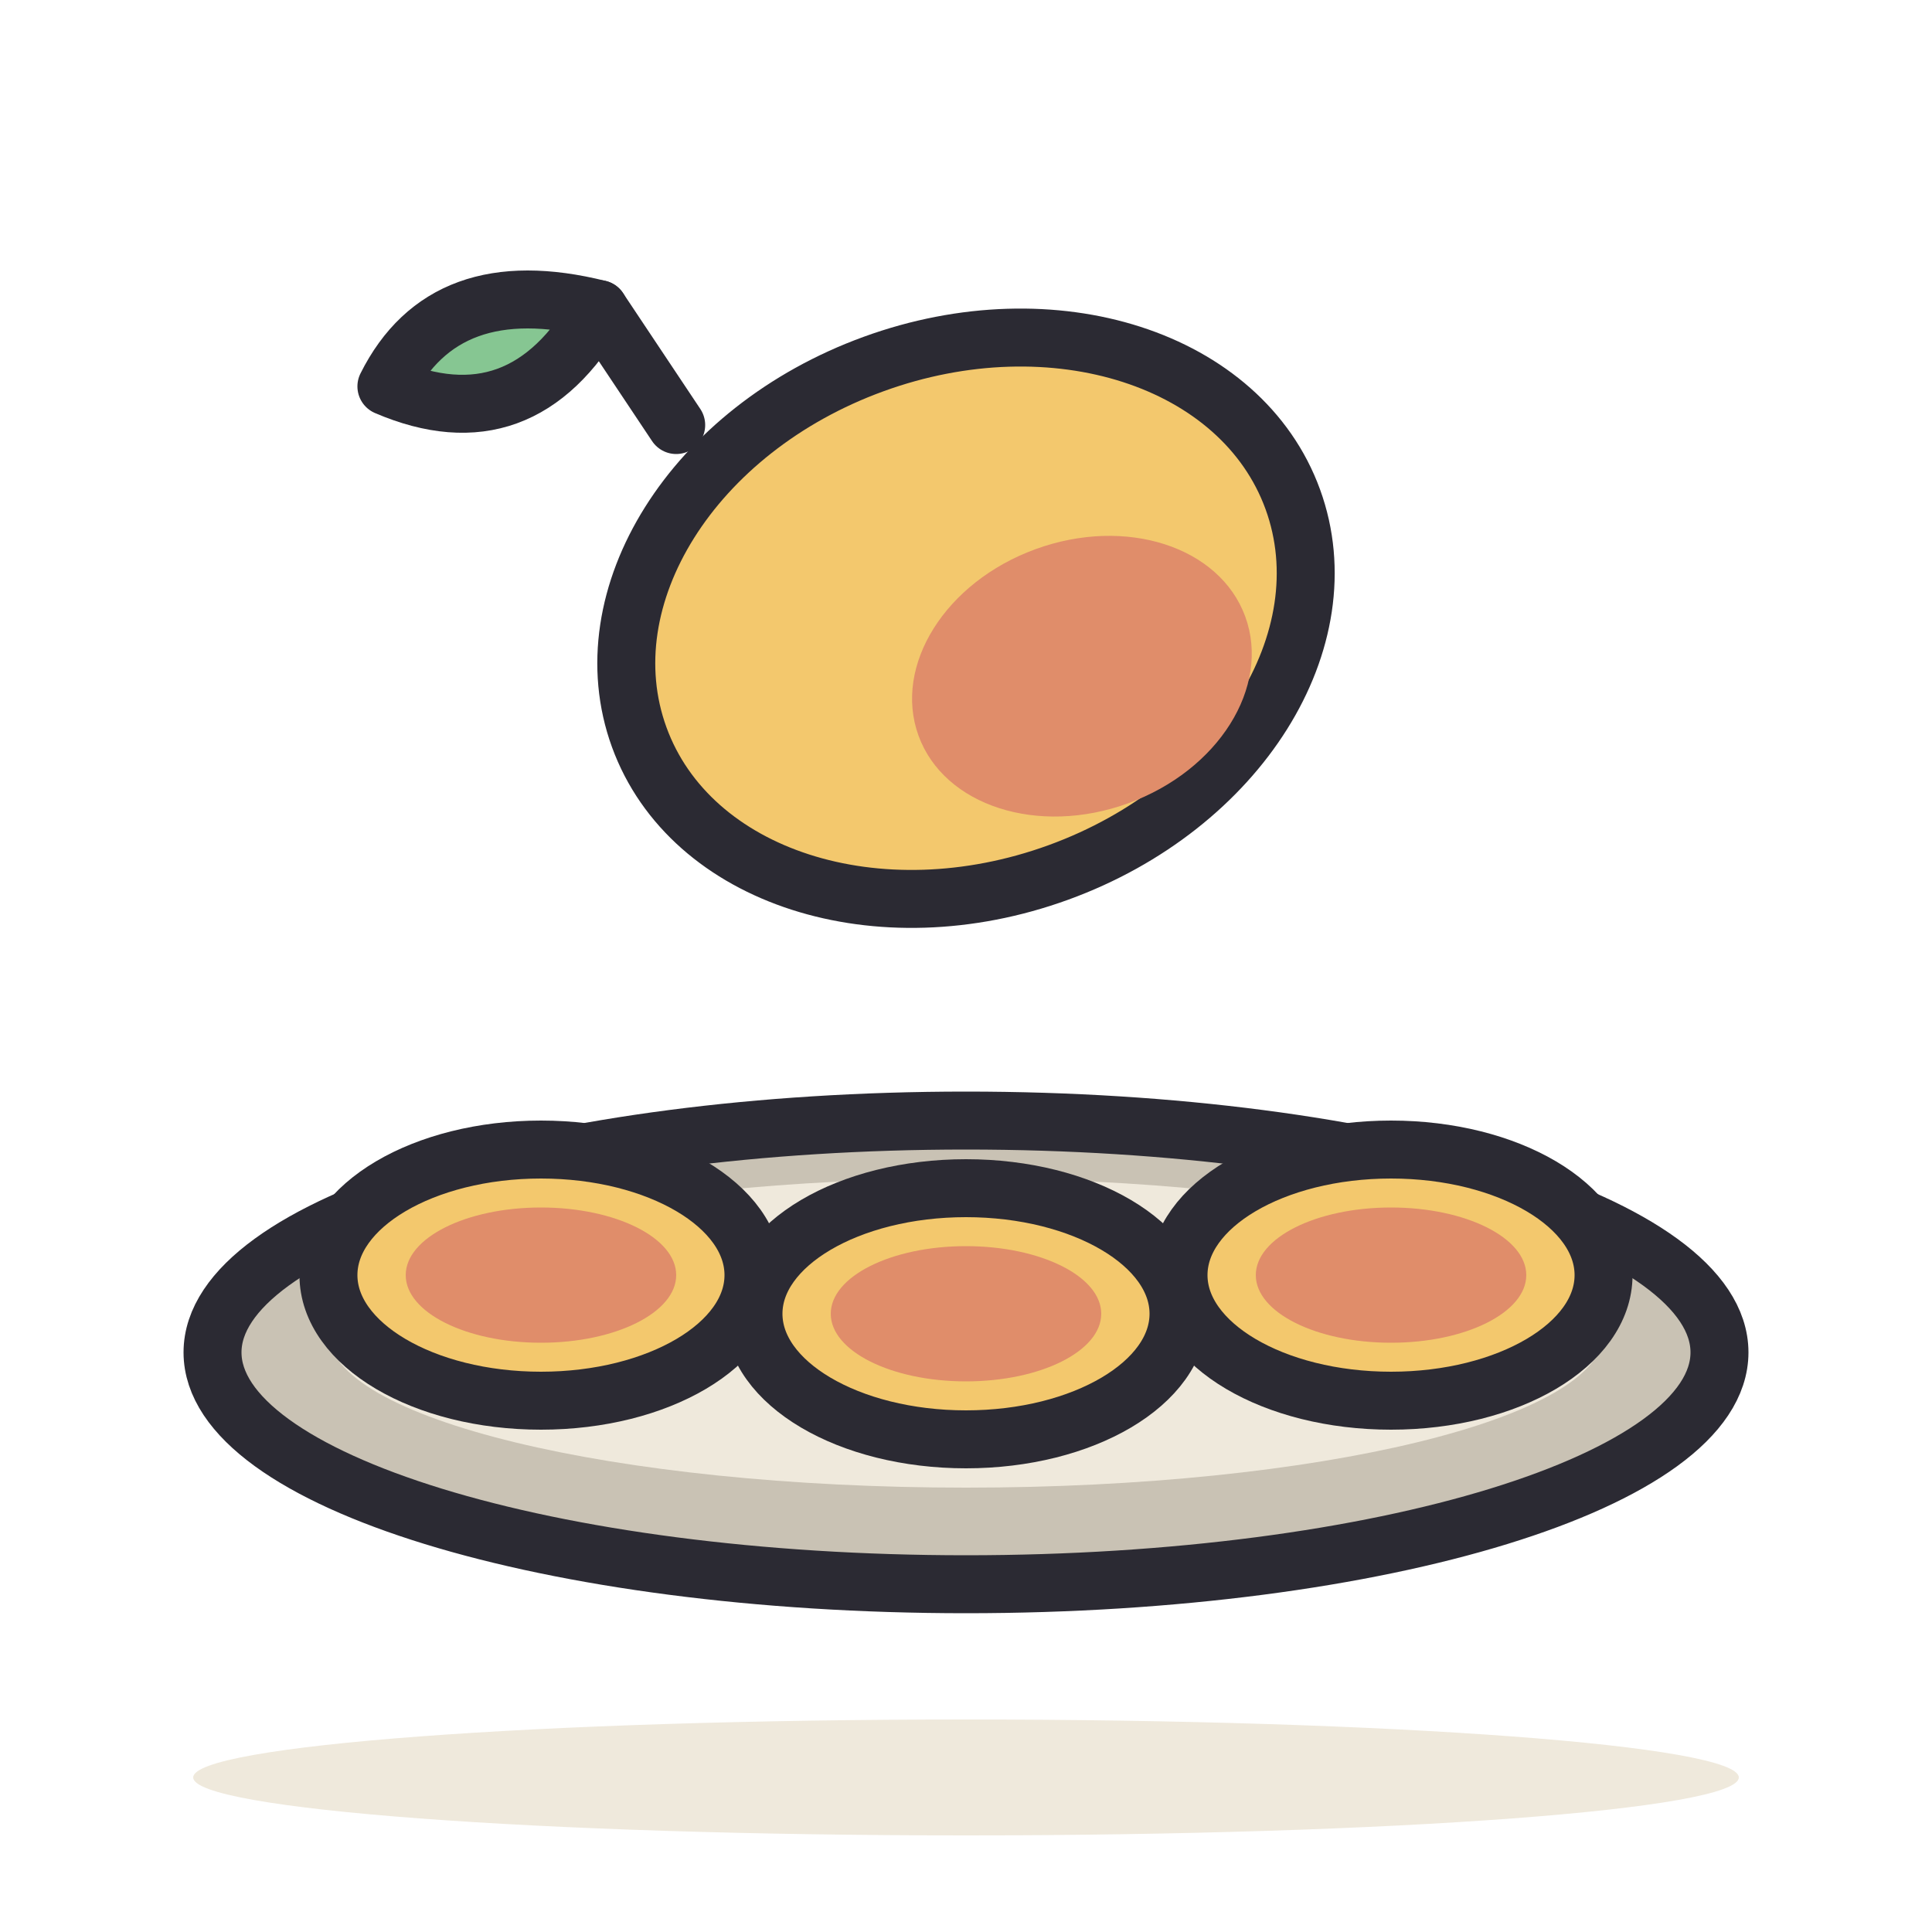
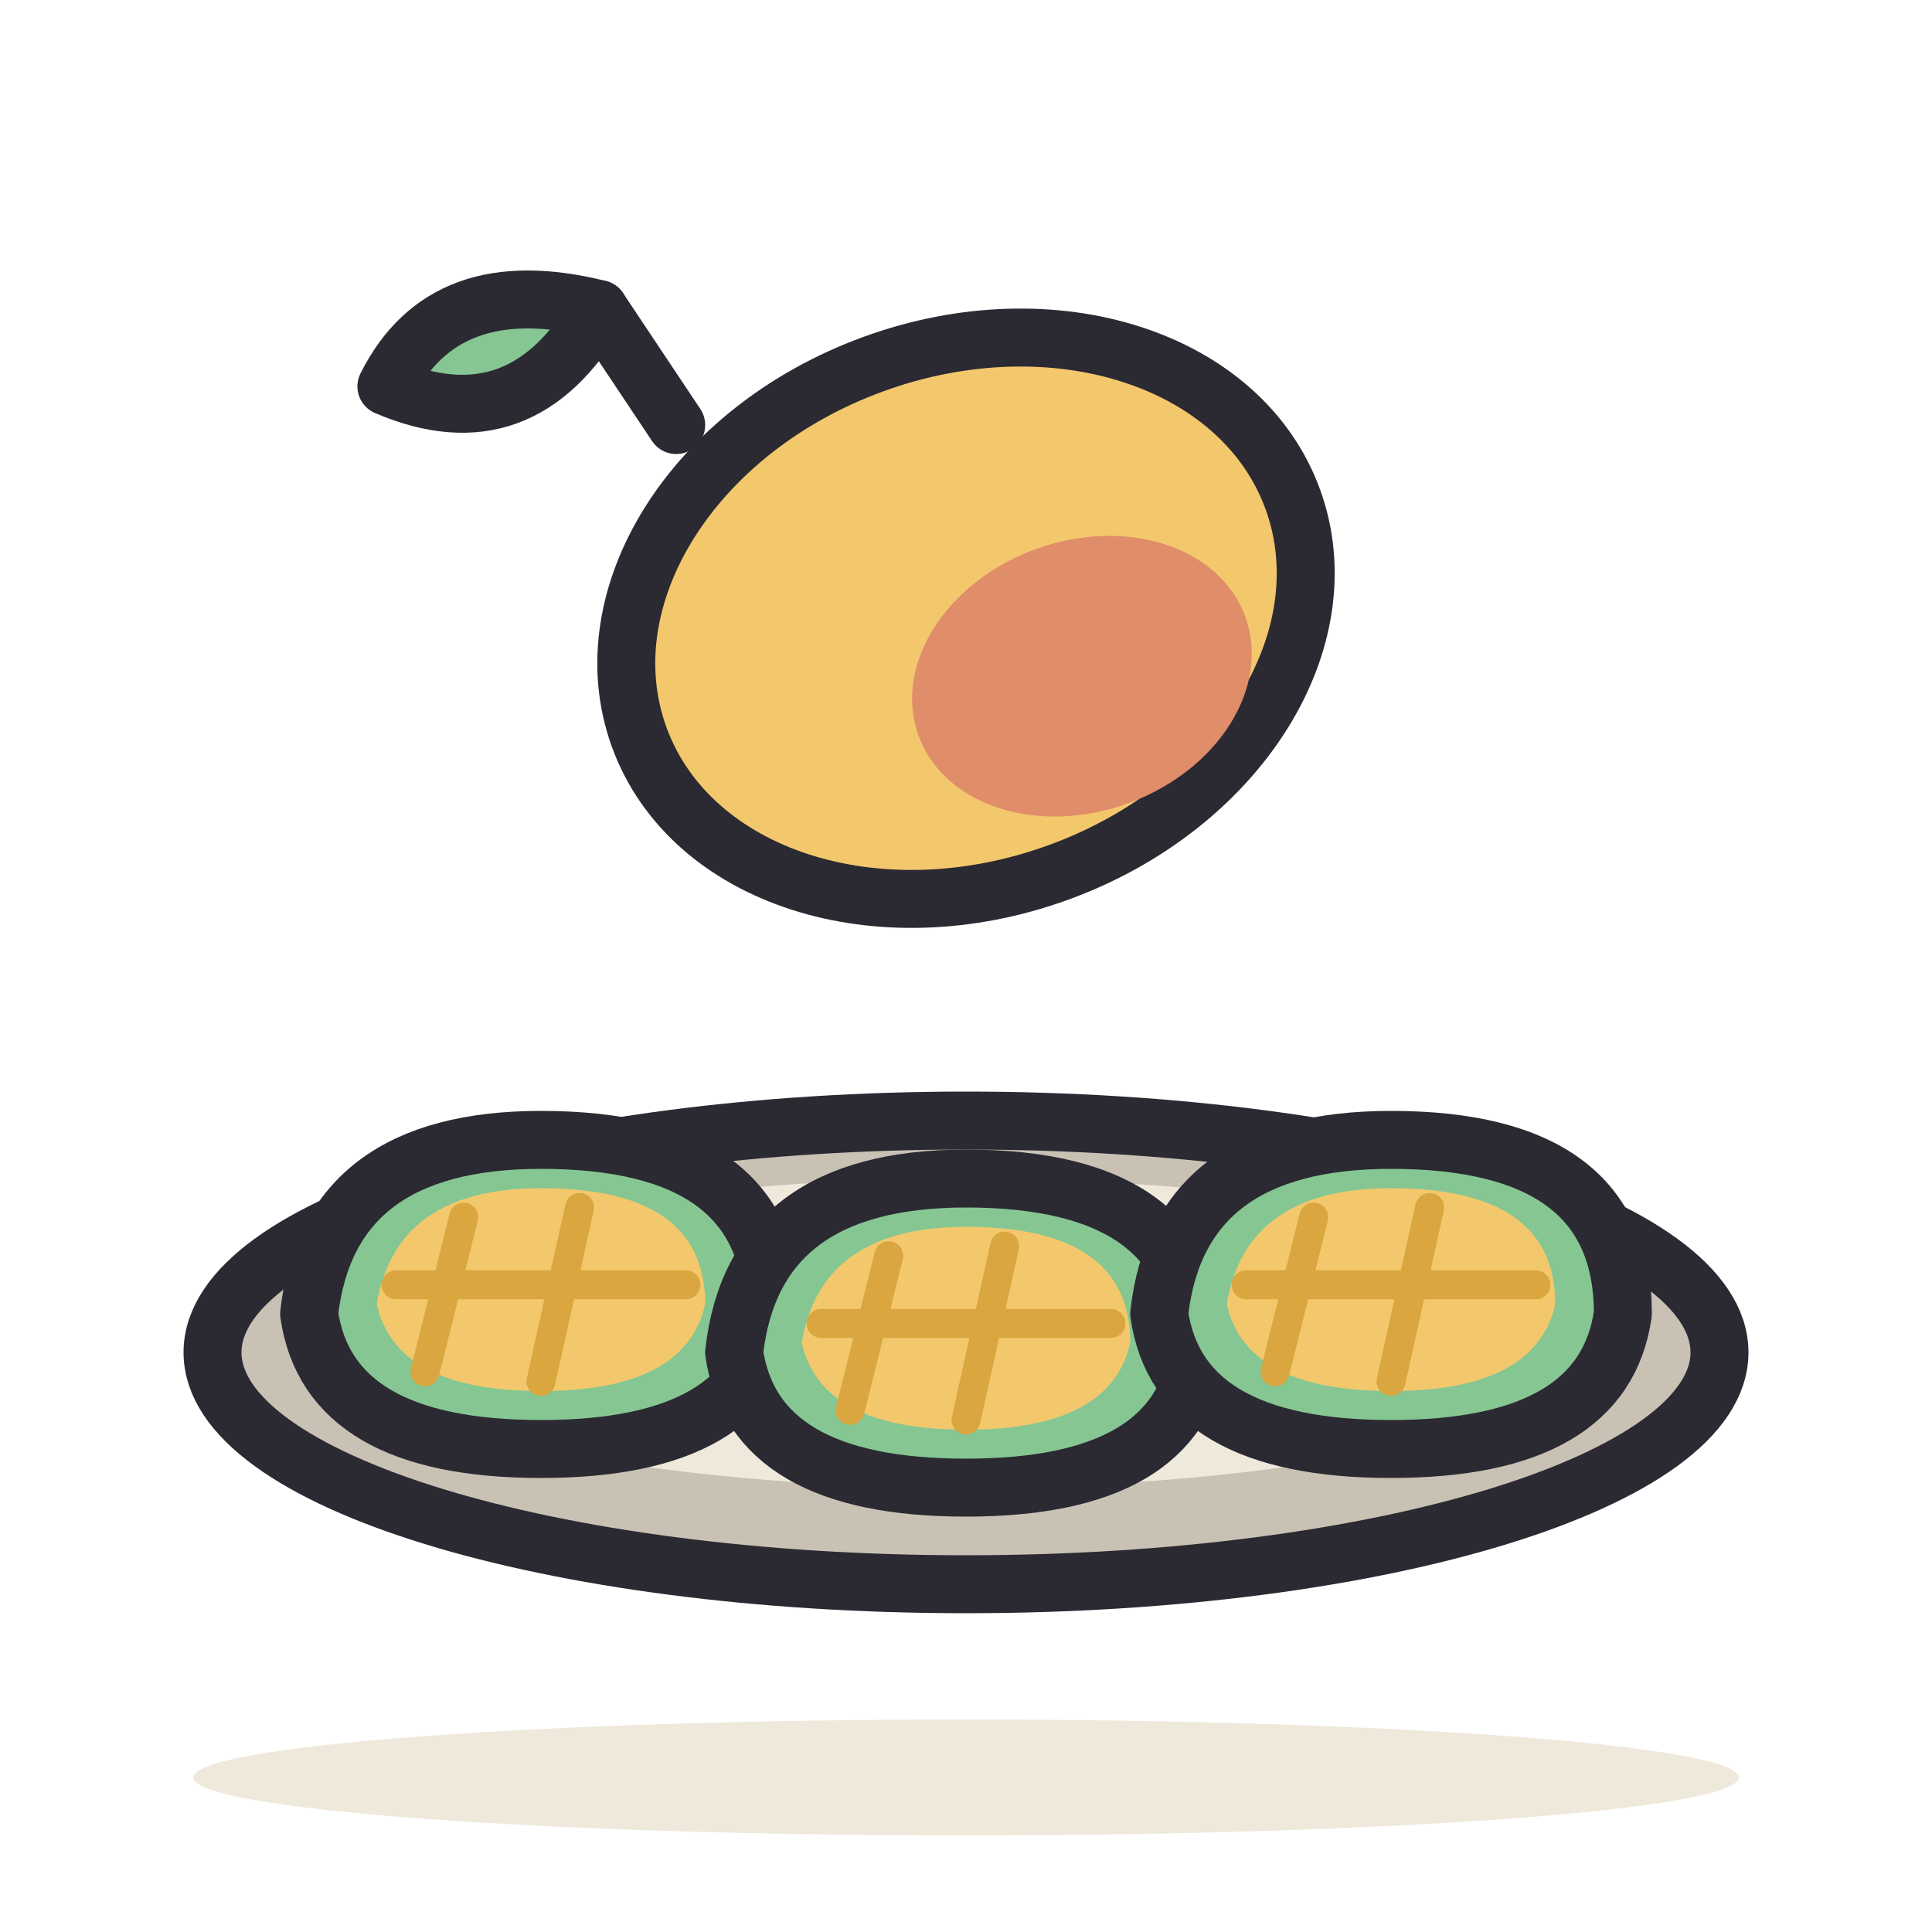
<svg xmlns="http://www.w3.org/2000/svg" viewBox="0 0 200 200" width="200" height="200" role="img" fill="none">
  <ellipse cx="100" cy="184" rx="80" ry="6" fill="#efe9dc" />
  <ellipse cx="100" cy="64" rx="36" ry="28" transform="rotate(-20 100 64)" fill="#f3c86d" stroke="#2b2a33" stroke-width="6" stroke-linejoin="round" stroke-linecap="round" />
  <ellipse cx="112" cy="70" rx="18" ry="14" transform="rotate(-20 112 70)" fill="#e08d6a" />
  <line x1="70" y1="44" x2="62" y2="32" stroke="#2b2a33" stroke-width="6" stroke-linejoin="round" stroke-linecap="round" />
  <path d="M62 32 q-16 -4 -22 8 q14 6 22 -8 z" fill="#86c692" stroke="#2b2a33" stroke-width="6" stroke-linejoin="round" stroke-linecap="round" />
  <ellipse cx="100" cy="140" rx="78" ry="24" fill="#c9c2b4" stroke="#2b2a33" stroke-width="6" stroke-linejoin="round" stroke-linecap="round" />
  <ellipse cx="100" cy="138" rx="66" ry="16" fill="#efe9dc" />
-   <ellipse cx="56" cy="132" rx="22" ry="13" fill="#f3c86d" stroke="#2b2a33" stroke-width="6" stroke-linejoin="round" stroke-linecap="round" />
-   <ellipse cx="56" cy="132" rx="14" ry="7" fill="#e08d6a" />
-   <ellipse cx="100" cy="136" rx="22" ry="13" fill="#f3c86d" stroke="#2b2a33" stroke-width="6" stroke-linejoin="round" stroke-linecap="round" />
-   <ellipse cx="100" cy="136" rx="14" ry="7" fill="#e08d6a" />
-   <ellipse cx="144" cy="132" rx="22" ry="13" fill="#f3c86d" stroke="#2b2a33" stroke-width="6" stroke-linejoin="round" stroke-linecap="round" />
-   <ellipse cx="144" cy="132" rx="14" ry="7" fill="#e08d6a" />
+   <path d="M32 136 q2 -18 24 -18 q24 0 24 18 q-2 14 -24 14 q-22 0 -24 -14 z" fill="#86c692" stroke="#2b2a33" stroke-width="6" stroke-linejoin="round" stroke-linecap="round" />
+   <path d="M39 135 q2 -12 17 -12 q17 0 17 12 q-2 9 -17 9 q-15 0 -17 -9 z" fill="#f3c86d" />
+   <path d="M48 126 l-4 16 M60 125 l-4 18 M41 133 l30 0" fill="none" stroke="#d9a63f" stroke-width="3" stroke-linecap="round" />
+   <path d="M76 140 q2 -18 24 -18 q24 0 24 18 q-2 14 -24 14 q-22 0 -24 -14 z" fill="#86c692" stroke="#2b2a33" stroke-width="6" stroke-linejoin="round" stroke-linecap="round" />
+   <path d="M83 139 q2 -12 17 -12 q17 0 17 12 q-2 9 -17 9 q-15 0 -17 -9 z" fill="#f3c86d" />
+   <path d="M92 130 l-4 16 M104 129 l-4 18 M85 137 l30 0" fill="none" stroke="#d9a63f" stroke-width="3" stroke-linecap="round" />
+   <path d="M120 136 q2 -18 24 -18 q24 0 24 18 q-2 14 -24 14 q-22 0 -24 -14 z" fill="#86c692" stroke="#2b2a33" stroke-width="6" stroke-linejoin="round" stroke-linecap="round" />
+   <path d="M127 135 q2 -12 17 -12 q17 0 17 12 q-2 9 -17 9 q-15 0 -17 -9 z" fill="#f3c86d" />
+   <path d="M136 126 l-4 16 M148 125 l-4 18 M129 133 l30 0" fill="none" stroke="#d9a63f" stroke-width="3" stroke-linecap="round" />
</svg>
